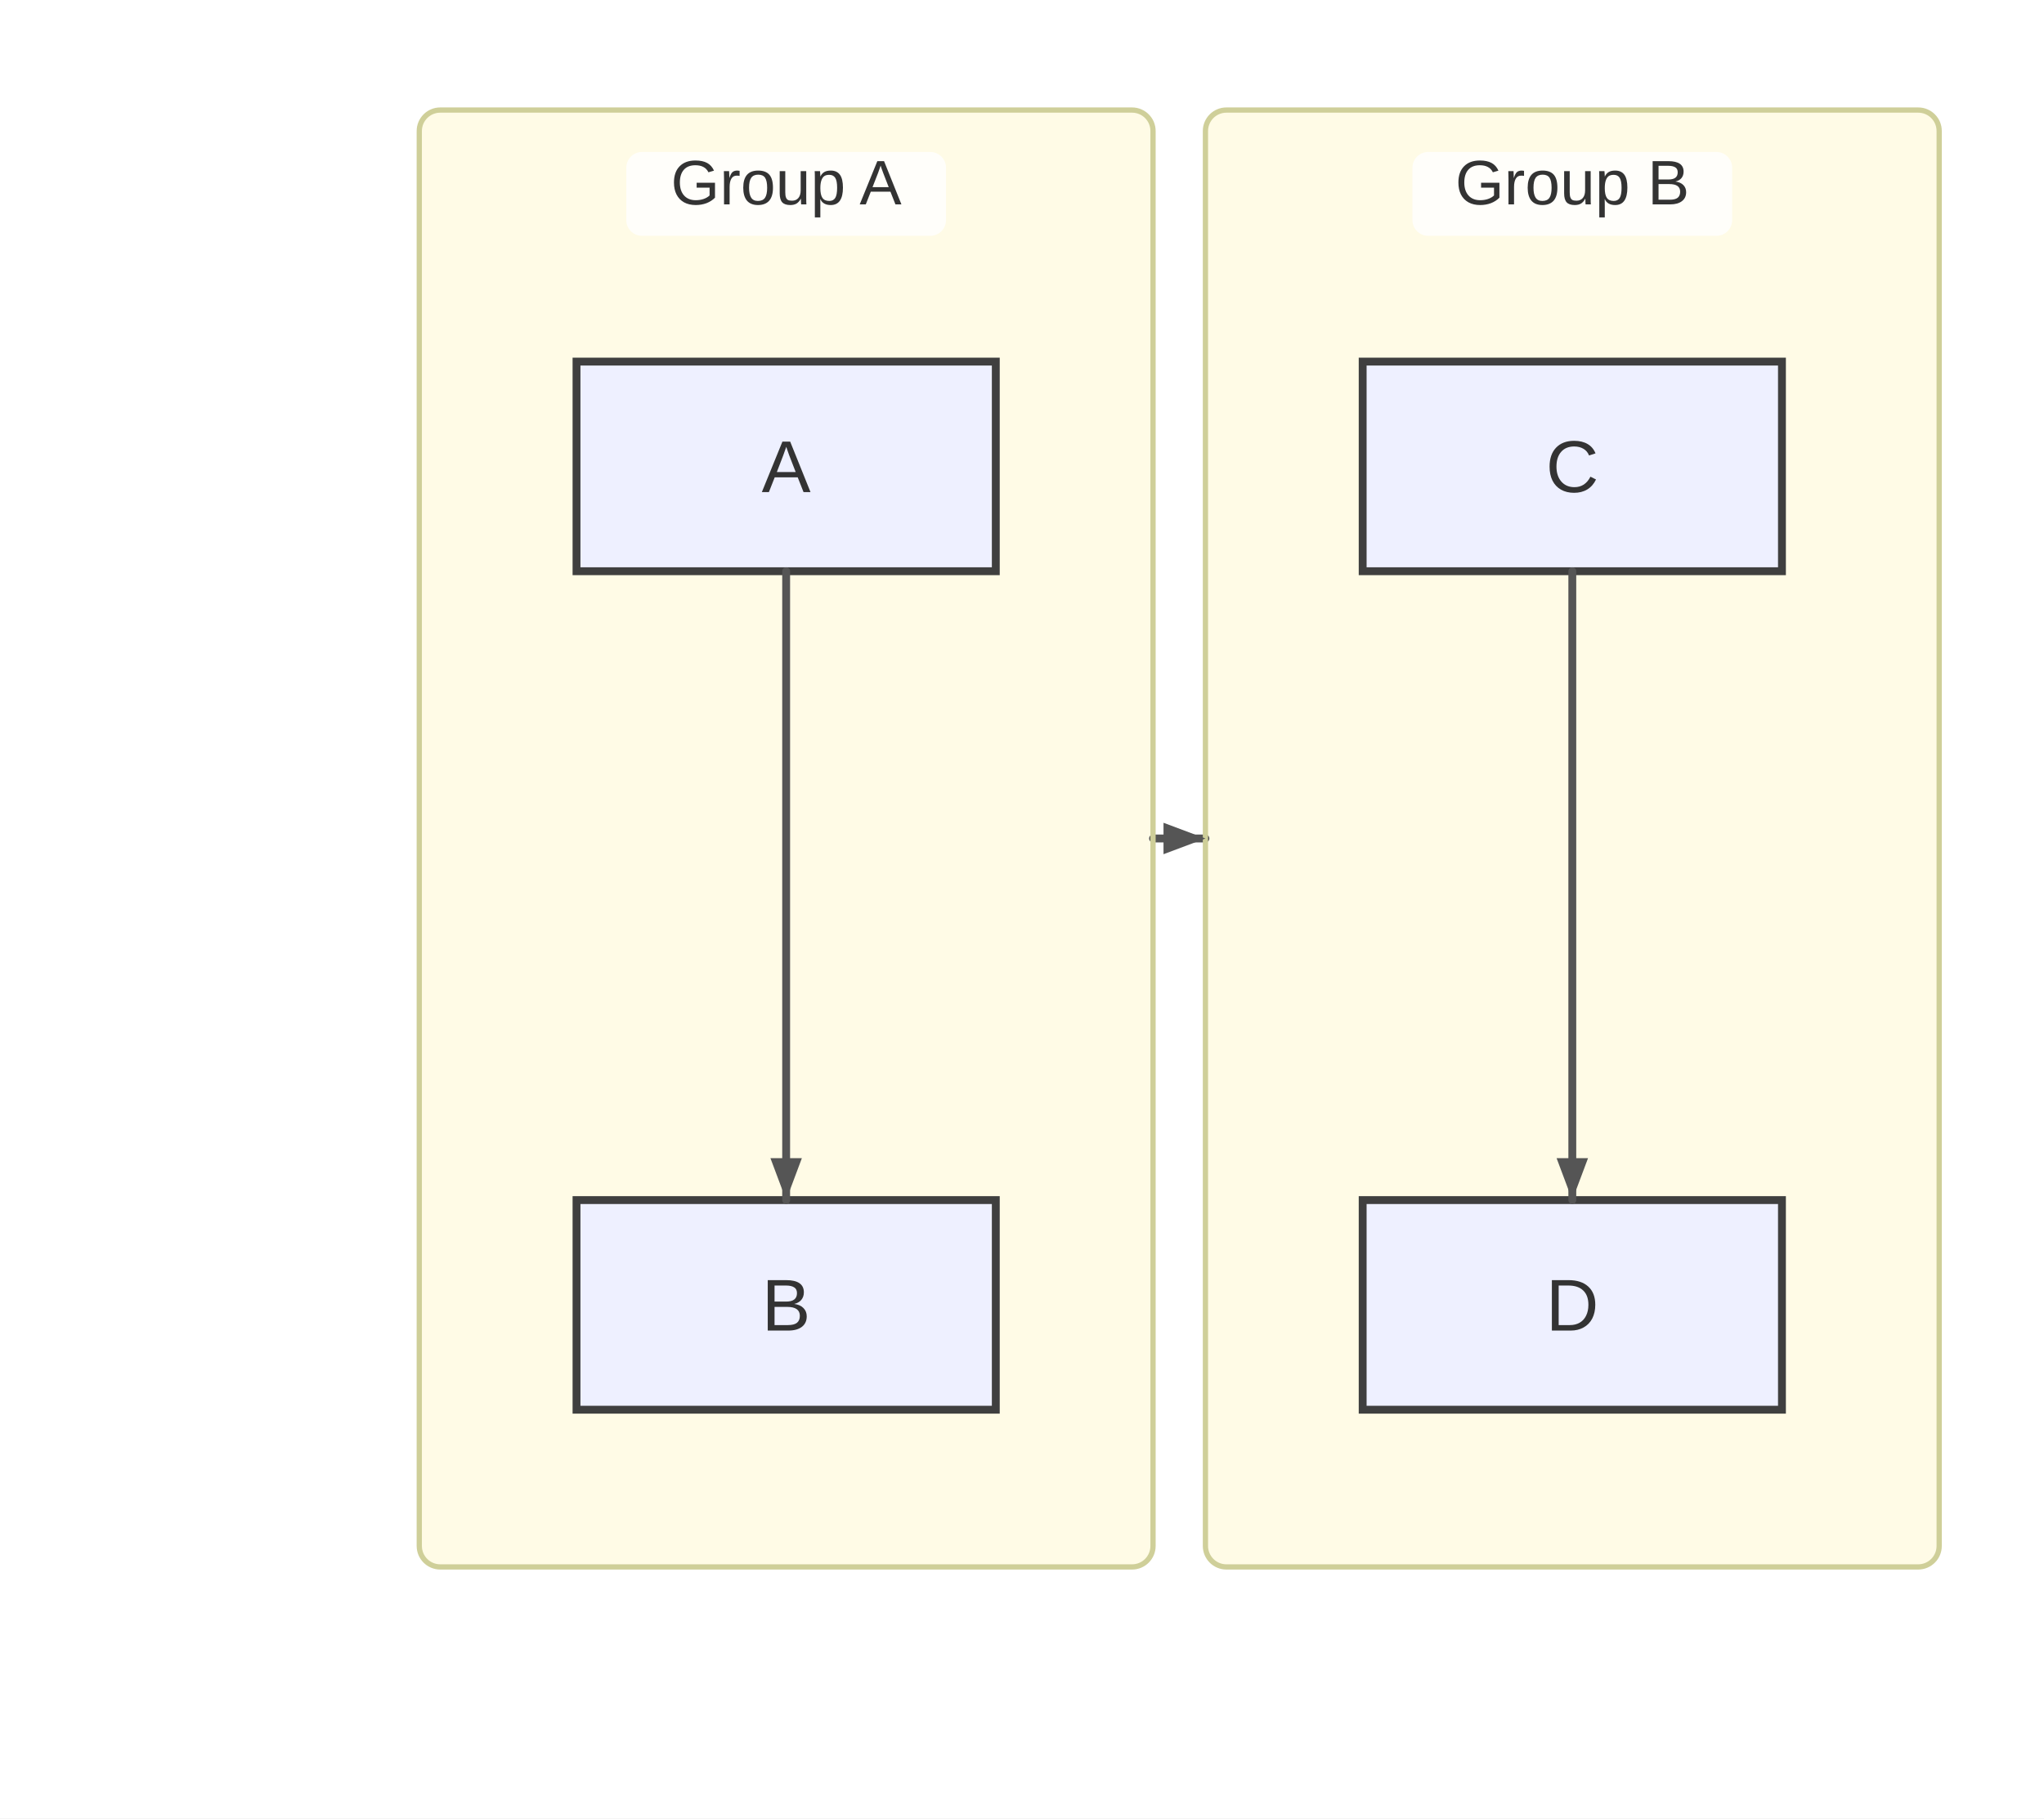
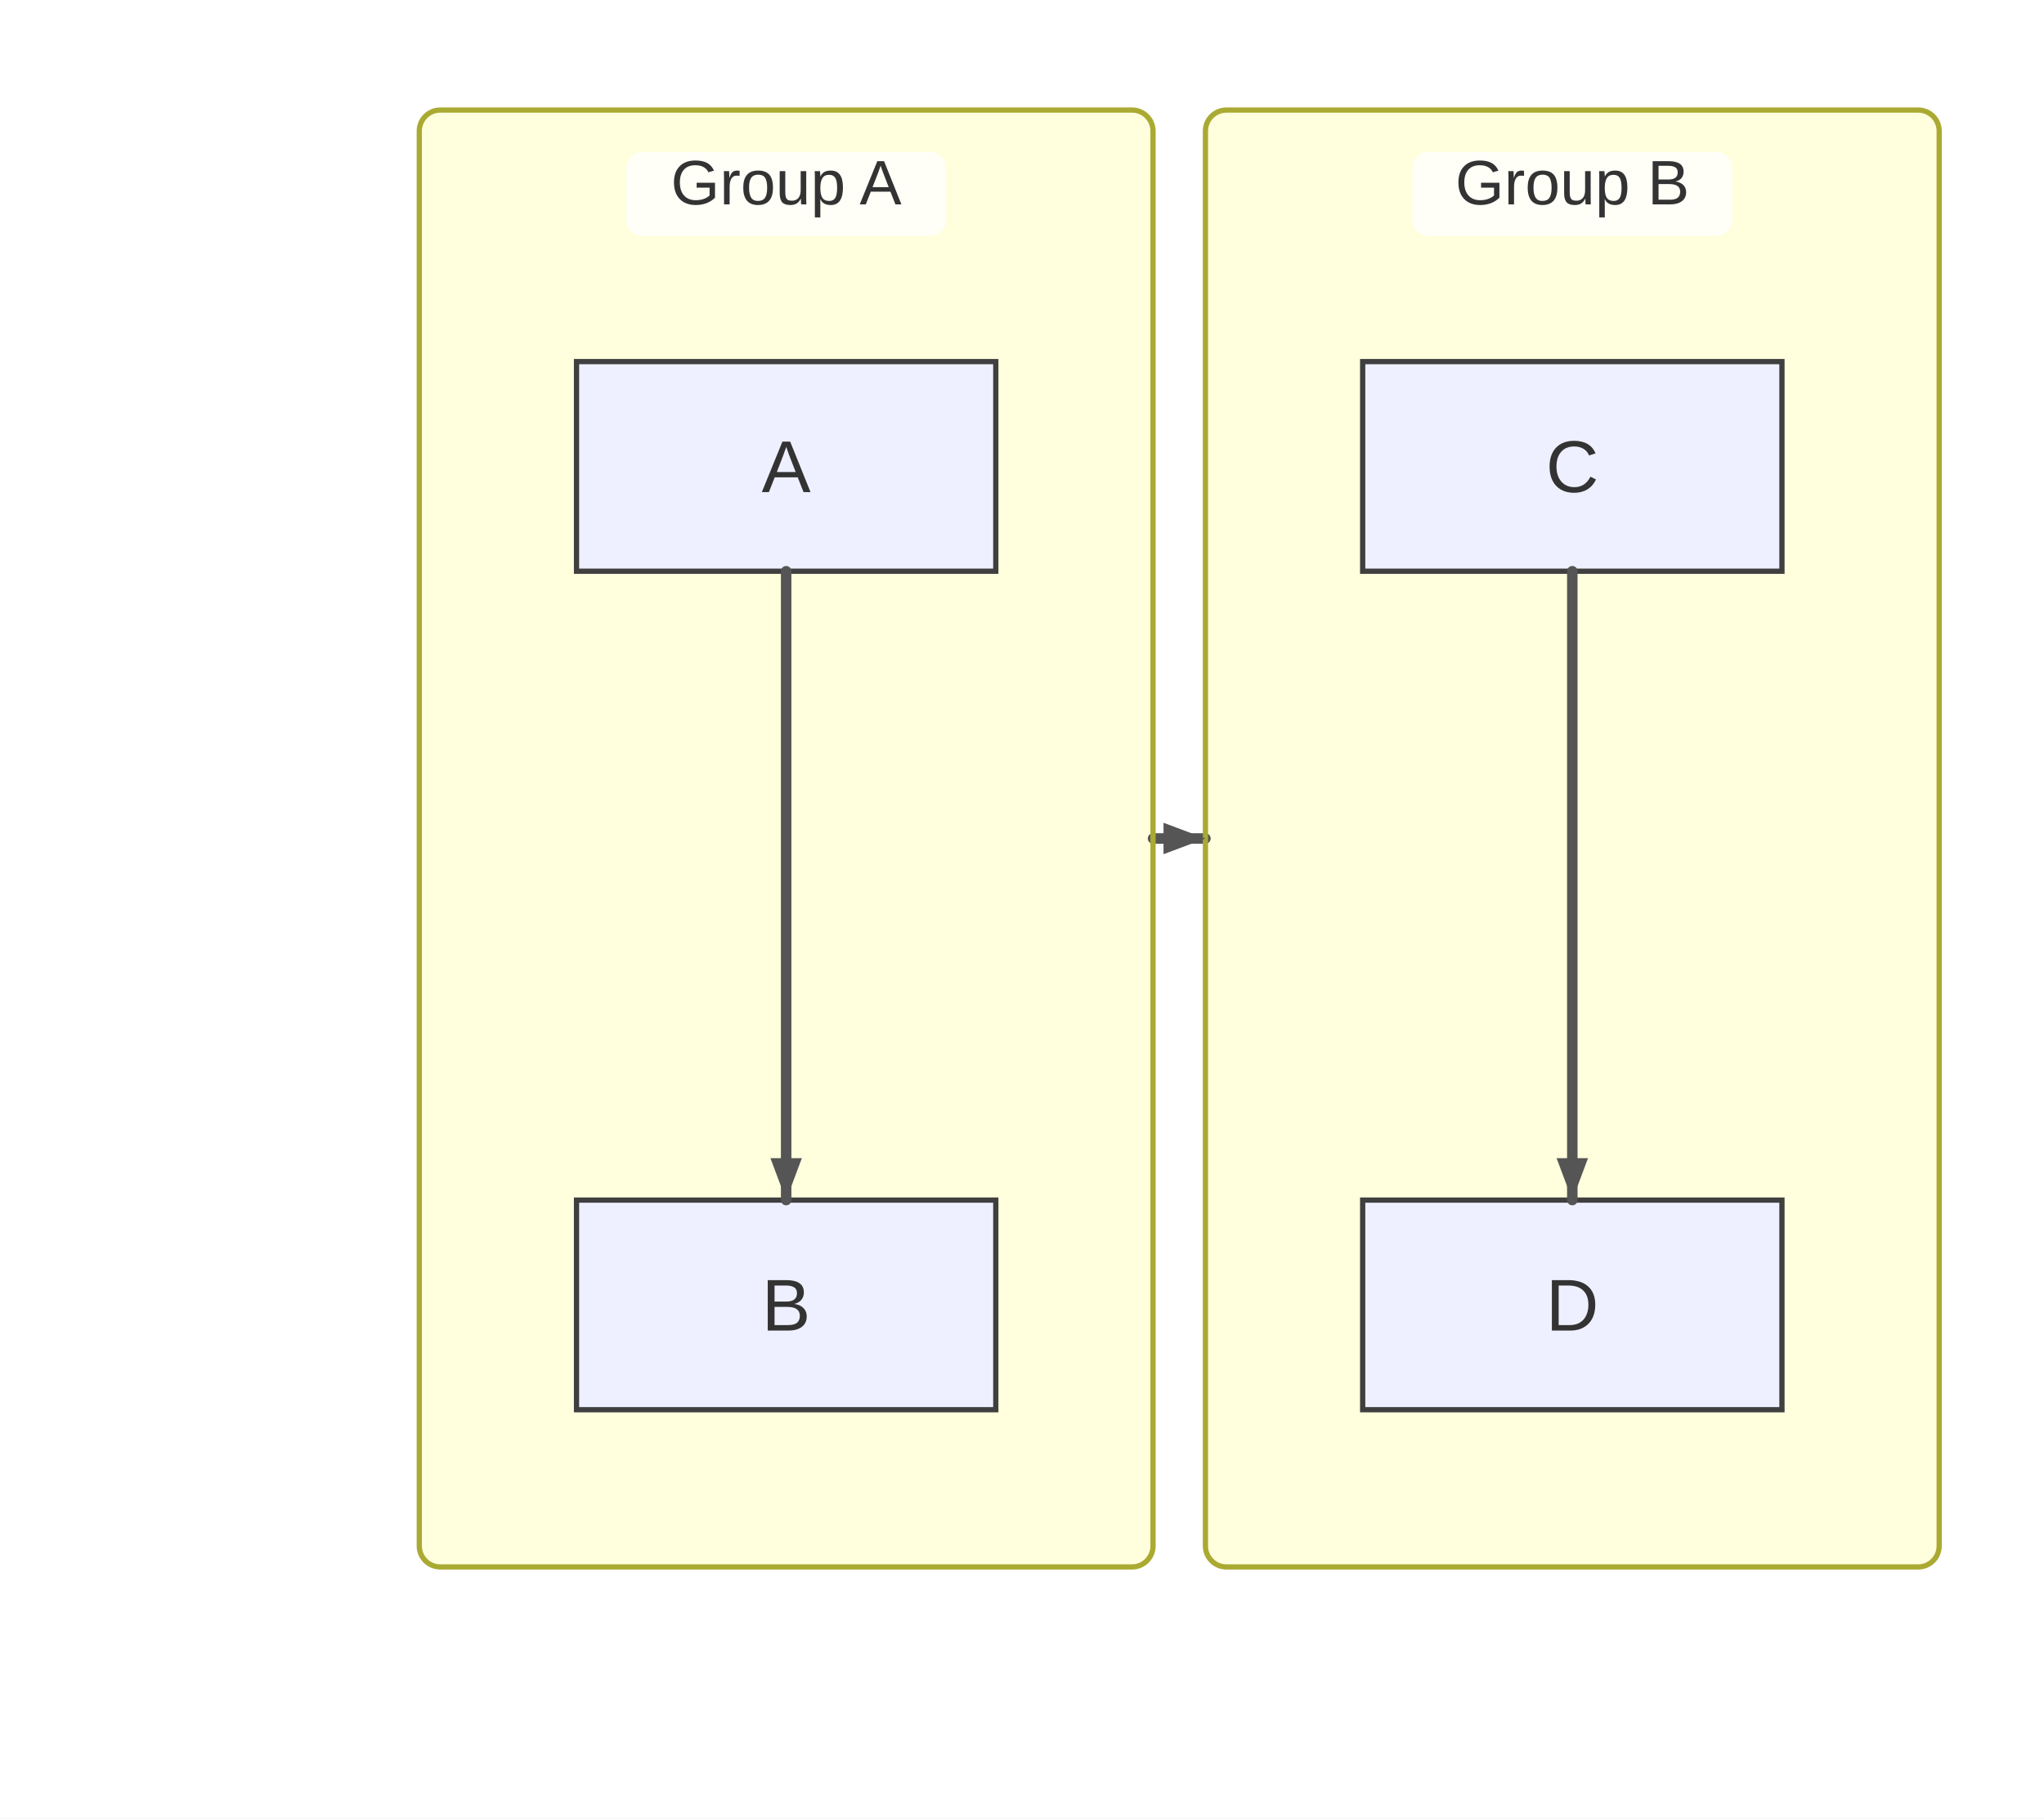
<svg xmlns="http://www.w3.org/2000/svg" width="390" height="347" viewBox="0 0 390 347">
  <rect x="0" y="0" width="390" height="347" fill="#ffffff" />
+   <style>
+       .node-shape { fill: #eef0ff; stroke: #3f3f3f; stroke-width: 1px; }
+       .node-label { fill: #333; font-family: Arial, sans-serif; font-size: 14px; }
+       .edge-path { stroke: #555555; stroke-width: 2px; fill: none; }
+       .edge-label-bg { fill: rgba(232,232,232, 0.8); opacity: 0.5; }
+       .edge-label-text { fill: #333; font-family: Arial, sans-serif; font-size: 12px; }
+       /* Subgraph (cluster) styling */
+       .cluster-bg { fill: #ffffde; }
+       .cluster-border { fill: none; stroke: #aaaa33; stroke-width: 1px; }
+       .cluster-title-bg { fill: rgba(255,255,255,0.8); }
+       .cluster-label-text { fill: #333; font-family: Arial, sans-serif; font-size: 12px; }
+     </style>
  <defs>
    <marker id="arrow" viewBox="0 0 11 11" markerWidth="11" markerHeight="11" refX="11" refY="6" orient="auto" markerUnits="userSpaceOnUse">
      <path d="M0,0 L0,11 L11,6 z" fill="#555555" />
    </marker>
    <marker id="circle-marker" viewBox="0 0 9 9" markerWidth="9" markerHeight="9" refX="4.5" refY="4.5" orient="auto" markerUnits="userSpaceOnUse">
      <circle cx="4.5" cy="4.5" r="4.5" fill="#555555" />
    </marker>
    <marker id="cross-marker" viewBox="0 0 12 12" markerWidth="12" markerHeight="12" refX="6" refY="6" orient="auto" markerUnits="userSpaceOnUse">
      <path d="M1.5,1.5 L10.5,10.5 M10.5,1.5 L1.5,10.5" stroke="#555555" stroke-width="2.25" />
    </marker>
  </defs>
  <g class="subgraph-bg">
-     <rect x="80" y="21" width="140" height="278" rx="4" ry="4" fill="#fffbe6" stroke="none" />
-     <rect x="230" y="21" width="140" height="278" rx="4" ry="4" fill="#fffbe6" stroke="none" />
+     <rect class="cluster-bg" x="80" y="21" width="140" height="278" rx="4" ry="4" />
+     <rect class="cluster-bg" x="230" y="21" width="140" height="278" rx="4" ry="4" />
  </g>
  <g id="A">
-     <rect x="110" y="69" width="80" height="40" rx="0" ry="0" stroke="#3f3f3f" stroke-width="1.5" fill="#eef0ff" />
-     <text x="150" y="93.9" text-anchor="middle" font-family="Arial, sans-serif" font-size="14" fill="#333">A</text>
+     <rect class="node-shape" x="110" y="69" width="80" height="40" rx="0" ry="0" />
+     <text class="node-label" x="150" y="93.9" text-anchor="middle">A</text>
  </g>
  <g id="B">
-     <rect x="110" y="229" width="80" height="40" rx="0" ry="0" stroke="#3f3f3f" stroke-width="1.5" fill="#eef0ff" />
-     <text x="150" y="253.9" text-anchor="middle" font-family="Arial, sans-serif" font-size="14" fill="#333">B</text>
+     <rect class="node-shape" x="110" y="229" width="80" height="40" rx="0" ry="0" />
+     <text class="node-label" x="150" y="253.9" text-anchor="middle">B</text>
  </g>
  <g id="C">
-     <rect x="260" y="69" width="80" height="40" rx="0" ry="0" stroke="#3f3f3f" stroke-width="1.5" fill="#eef0ff" />
-     <text x="300" y="93.9" text-anchor="middle" font-family="Arial, sans-serif" font-size="14" fill="#333">C</text>
+     <rect class="node-shape" x="260" y="69" width="80" height="40" rx="0" ry="0" />
+     <text class="node-label" x="300" y="93.9" text-anchor="middle">C</text>
  </g>
  <g id="D">
-     <rect x="260" y="229" width="80" height="40" rx="0" ry="0" stroke="#3f3f3f" stroke-width="1.5" fill="#eef0ff" />
-     <text x="300" y="253.9" text-anchor="middle" font-family="Arial, sans-serif" font-size="14" fill="#333">D</text>
+     <rect class="node-shape" x="260" y="229" width="80" height="40" rx="0" ry="0" />
+     <text class="node-label" x="300" y="253.9" text-anchor="middle">D</text>
  </g>
-   <path d="M150,109 L150,119 C150,131 150,213 150,219 L150,229" stroke="#555555" stroke-width="1.5" fill="none" stroke-linecap="round" stroke-linejoin="round" />
-   <path d="M300,109 L300,119 C300,131 300,213 300,219 L300,229" stroke="#555555" stroke-width="1.5" fill="none" stroke-linecap="round" stroke-linejoin="round" />
-   <path d="M220,160 L230,160" stroke="#555555" stroke-width="1.5" fill="none" stroke-linecap="round" stroke-linejoin="round" />
+   <path class="edge-path" d="M150,109 L150,119 C150,131 150,213 150,219 L150,229" stroke-linecap="round" stroke-linejoin="round" />
+   <path class="edge-path" d="M300,109 L300,119 C300,131 300,213 300,219 L300,229" stroke-linecap="round" stroke-linejoin="round" />
+   <path class="edge-path" d="M220,160 L230,160" stroke-linecap="round" stroke-linejoin="round" />
  <g class="subgraph-borders">
-     <rect x="80" y="21" width="140" height="278" rx="4" ry="4" fill="none" stroke="#cfcf99" stroke-width="1" />
-     <rect x="230" y="21" width="140" height="278" rx="4" ry="4" fill="none" stroke="#cfcf99" stroke-width="1" />
+     <rect class="cluster-border" x="80" y="21" width="140" height="278" rx="4" ry="4" />
+     <rect class="cluster-border" x="230" y="21" width="140" height="278" rx="4" ry="4" />
  </g>
  <g class="subgraph-title-bg">
-     <rect x="119.5" y="29" width="61" height="16" rx="3" ry="3" fill="rgba(255,255,255,0.8)" stroke="none" />
-     <rect x="269.5" y="29" width="61" height="16" rx="3" ry="3" fill="rgba(255,255,255,0.8)" stroke="none" />
+     <rect class="cluster-title-bg" x="119.5" y="29" width="61" height="16" rx="3" ry="3" />
+     <rect class="cluster-title-bg" x="269.5" y="29" width="61" height="16" rx="3" ry="3" />
  </g>
  <g class="subgraph-titles">
-     <text x="150" y="39" text-anchor="middle" font-family="Arial, sans-serif" font-size="12" fill="#333">Group A</text>
-     <text x="300" y="39" text-anchor="middle" font-family="Arial, sans-serif" font-size="12" fill="#333">Group B</text>
+     <text class="cluster-label-text" x="150" y="39" text-anchor="middle">Group A</text>
+     <text class="cluster-label-text" x="300" y="39" text-anchor="middle">Group B</text>
  </g>
  <path d="M150,229 L147,221 L153,221 Z" fill="#555555" />
  <path d="M300,229 L297,221 L303,221 Z" fill="#555555" />
  <path d="M230,160 L222,163 L222,157 Z" fill="#555555" />
</svg>
